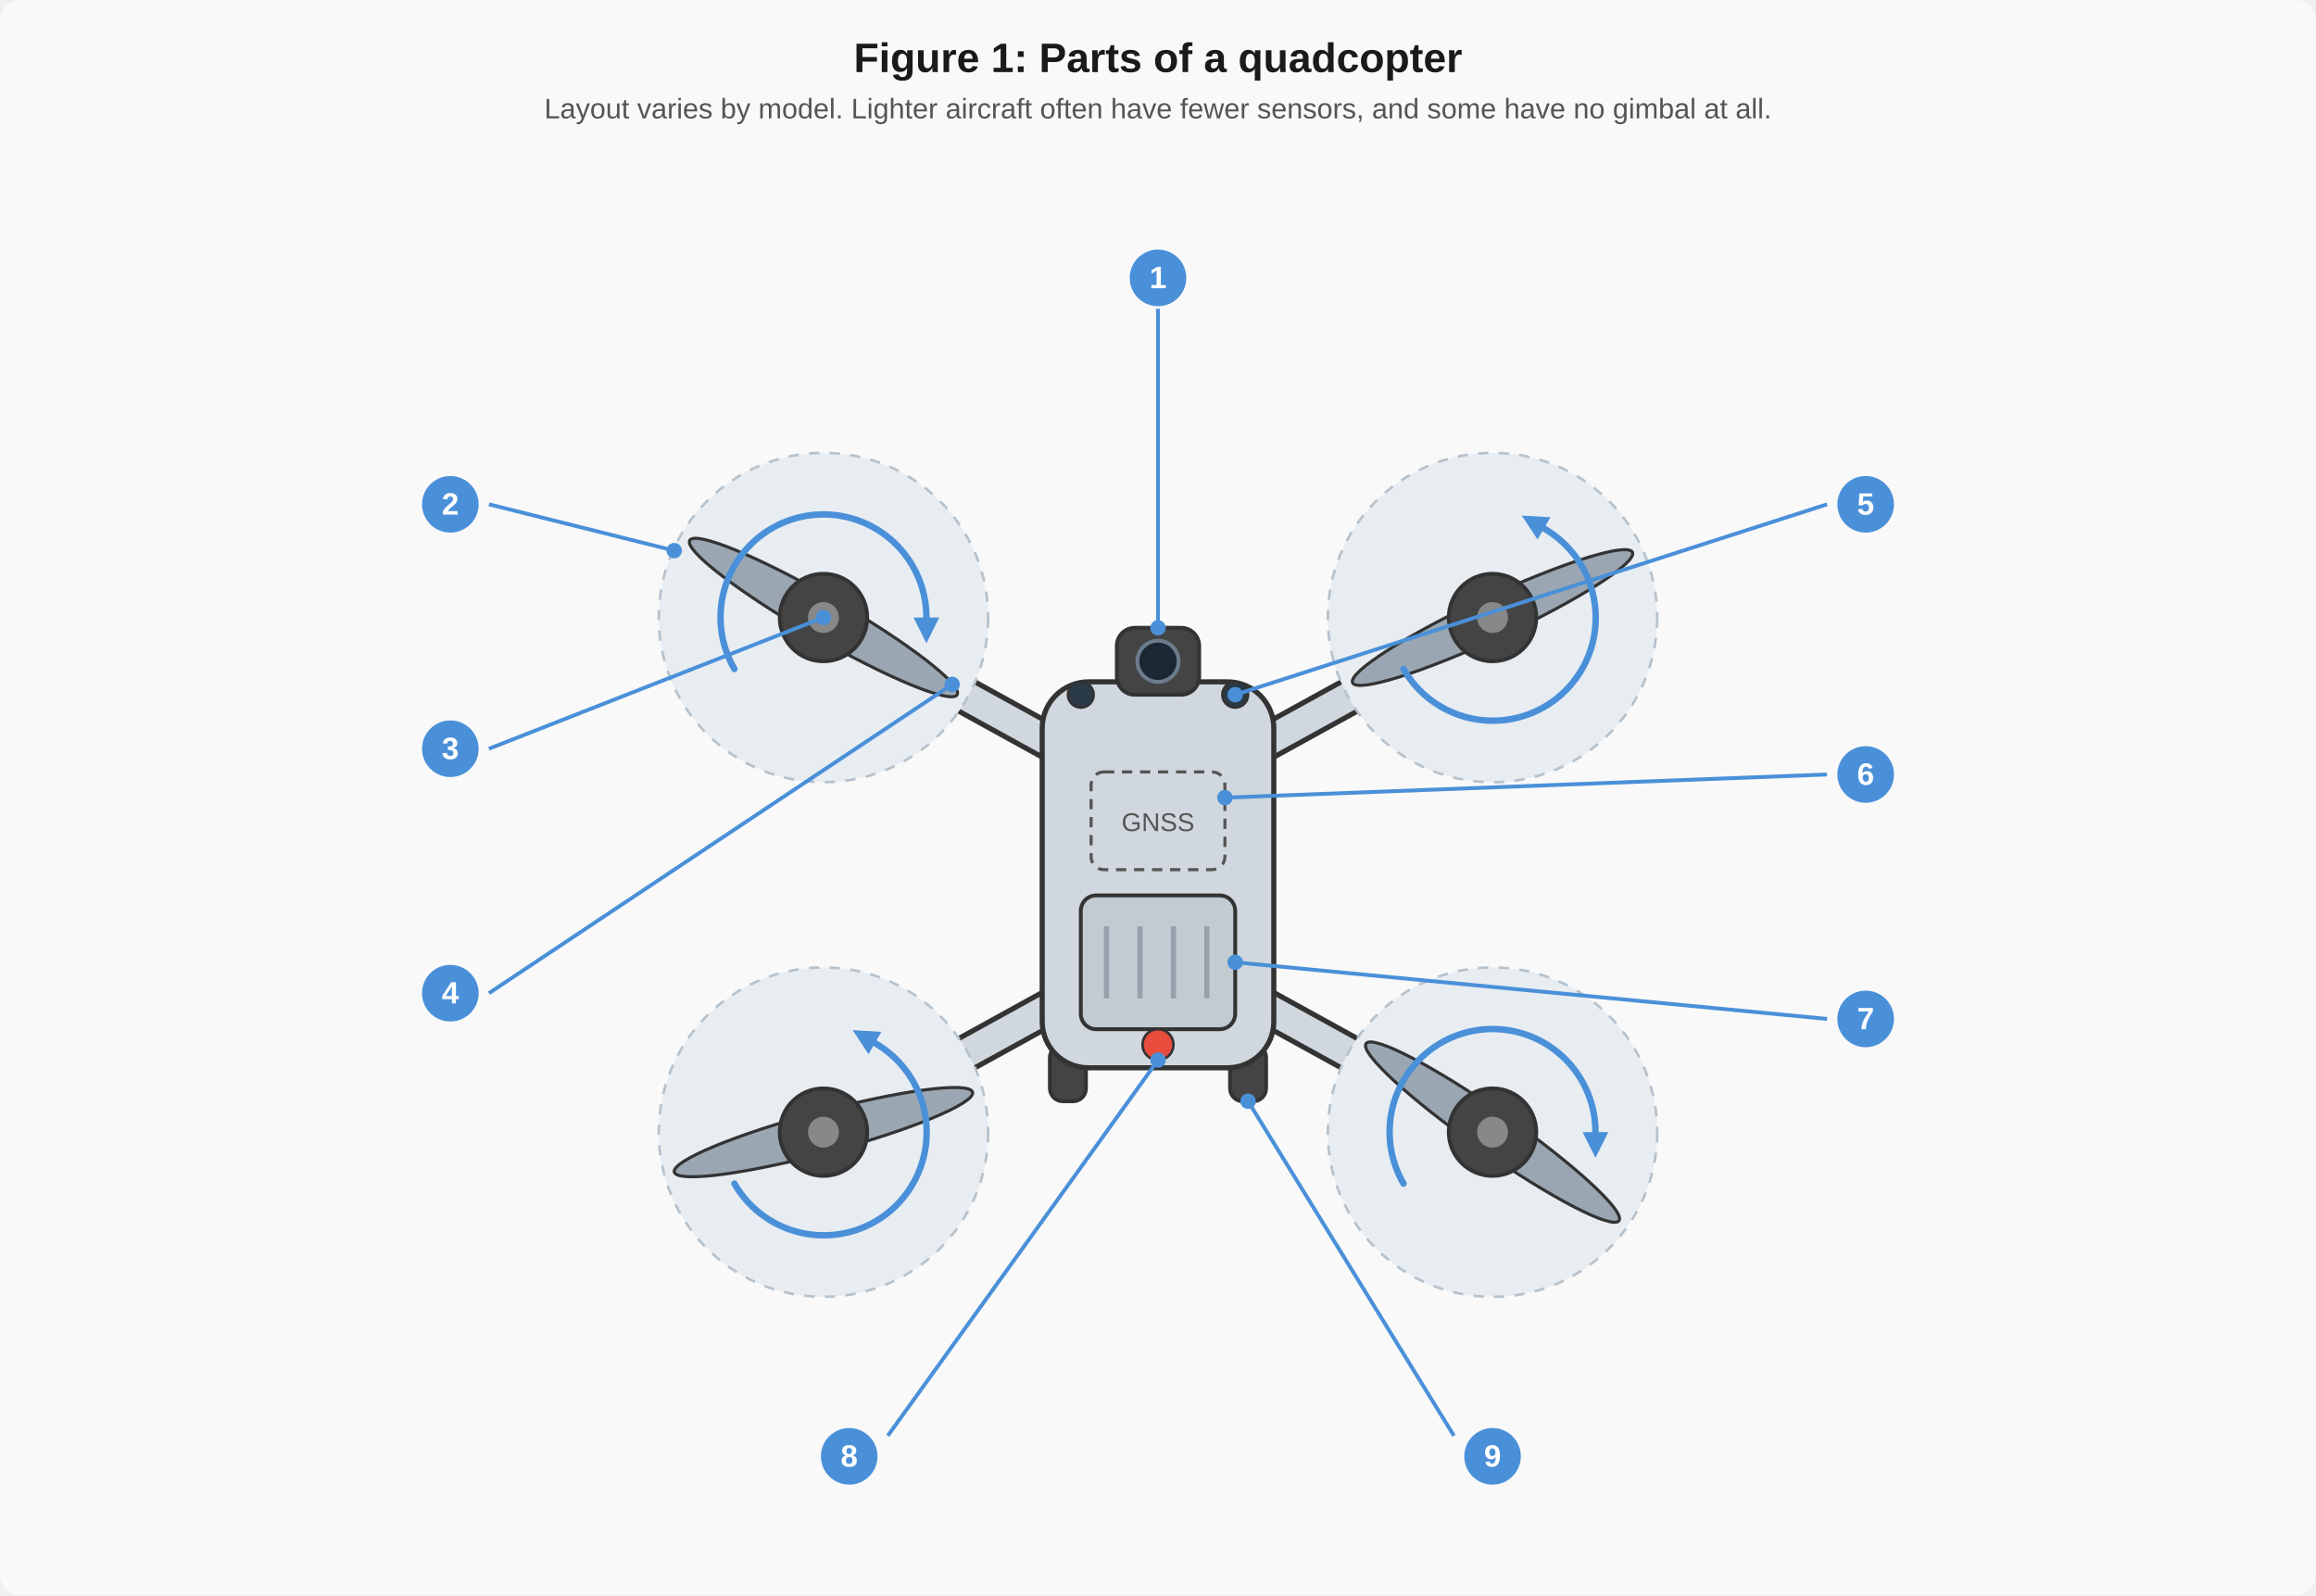
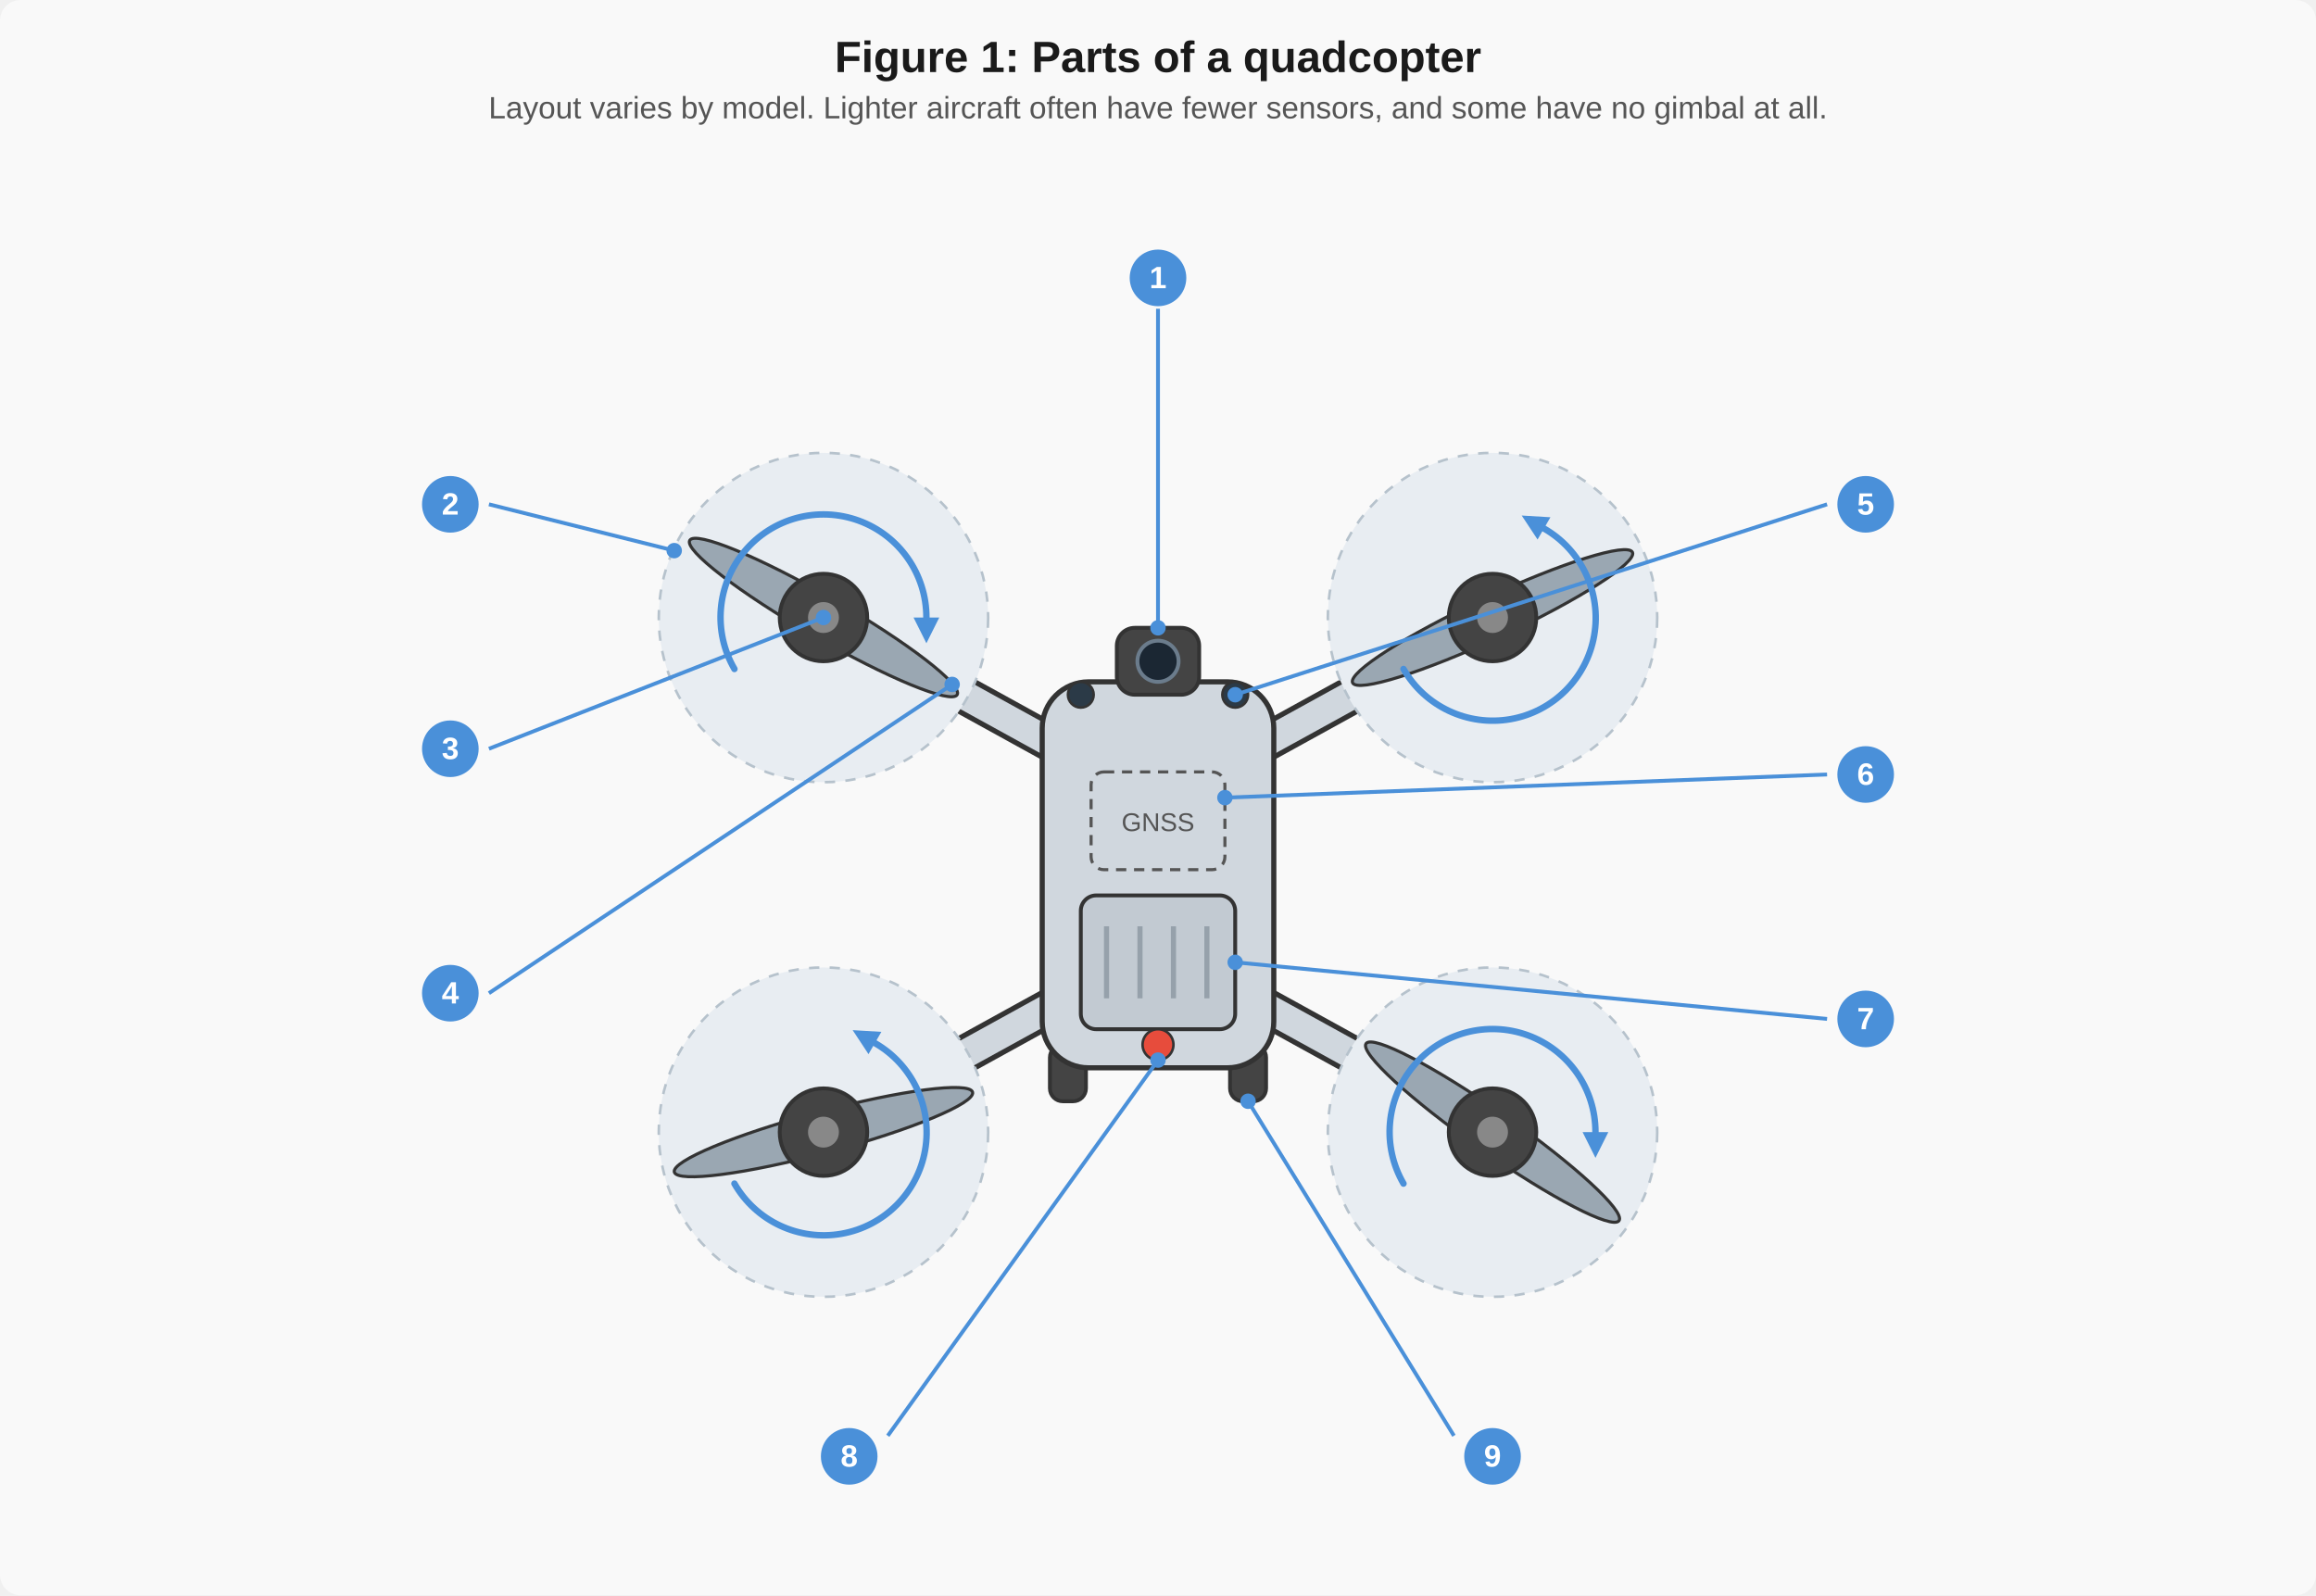
- <svg xmlns="http://www.w3.org/2000/svg" viewBox="0 0 900 620" font-family="Arial, Helvetica, sans-serif" font-size="13">
+ <svg xmlns="http://www.w3.org/2000/svg" viewBox="0 0 900 620" font-family="Arial, Helvetica, sans-serif" font-size="14">
  <rect x="0" y="0" width="900" height="620" fill="#f9f9f9" rx="8" />
-   <text x="450.0" y="28" text-anchor="middle" font-size="16" font-weight="bold" fill="#1a1a1a">Figure 1: Parts of a quadcopter</text>
-   <text x="450.0" y="46" text-anchor="middle" font-size="11" fill="#555555">Layout varies by model. Lighter aircraft often have fewer sensors, and some have no gimbal at all.</text>
+   <text x="450.0" y="28" text-anchor="middle" font-size="17" font-weight="bold" fill="#1a1a1a">Figure 1: Parts of a quadcopter</text>
+   <text x="450.0" y="46" text-anchor="middle" font-size="12" fill="#555555">Layout varies by model. Lighter aircraft often have fewer sensors, and some have no gimbal at all.</text>
  <g transform="translate(450,340)">
    <g>
      <g stroke="#333333" stroke-width="15" stroke-linecap="round">
        <line x1="-32" y1="-46" x2="-130" y2="-100" />
        <line x1="32" y1="-46" x2="130" y2="-100" />
        <line x1="-32" y1="46" x2="-130" y2="100" />
        <line x1="32" y1="46" x2="130" y2="100" />
      </g>
      <g stroke="#d0d7de" stroke-width="11" stroke-linecap="round">
        <line x1="-32" y1="-46" x2="-130" y2="-100" />
        <line x1="32" y1="-46" x2="130" y2="-100" />
        <line x1="-32" y1="46" x2="-130" y2="100" />
        <line x1="32" y1="46" x2="130" y2="100" />
      </g>
      <rect x="-42" y="66" width="14" height="22" rx="5" fill="#444444" stroke="#333333" stroke-width="1.5" />
      <rect x="28" y="66" width="14" height="22" rx="5" fill="#444444" stroke="#333333" stroke-width="1.5" />
      <g fill="#e8edf2" stroke="#b6c2cc" stroke-width="1" stroke-dasharray="4 4">
        <circle cx="-130" cy="-100" r="64" />
        <circle cx="130" cy="-100" r="64" />
        <circle cx="-130" cy="100" r="64" />
        <circle cx="130" cy="100" r="64" />
      </g>
      <g fill="#9aa7b2" stroke="#333333" stroke-width="1.2">
        <ellipse cx="0" cy="0" rx="60" ry="8" transform="translate(-130,-100) rotate(30)" />
        <ellipse cx="0" cy="0" rx="60" ry="8" transform="translate(130,-100) rotate(-25)" />
        <ellipse cx="0" cy="0" rx="60" ry="8" transform="translate(-130,100) rotate(-15)" />
        <ellipse cx="0" cy="0" rx="60" ry="8" transform="translate(130,100) rotate(35)" />
      </g>
      <circle cx="-130" cy="-100" r="17" fill="#444444" stroke="#333333" stroke-width="1.5" />
      <circle cx="-130" cy="-100" r="6" fill="#888888" />
      <circle cx="130" cy="-100" r="17" fill="#444444" stroke="#333333" stroke-width="1.5" />
      <circle cx="130" cy="-100" r="6" fill="#888888" />
      <circle cx="-130" cy="100" r="17" fill="#444444" stroke="#333333" stroke-width="1.5" />
      <circle cx="-130" cy="100" r="6" fill="#888888" />
      <circle cx="130" cy="100" r="17" fill="#444444" stroke="#333333" stroke-width="1.5" />
      <circle cx="130" cy="100" r="6" fill="#888888" />
      <rect x="-45" y="-75" width="90" height="150" rx="18" fill="#d0d7de" stroke="#333333" stroke-width="2" />
      <rect x="-26" y="-40" width="52" height="38" rx="5" fill="none" stroke="#555555" stroke-width="1.2" stroke-dasharray="4 3" />
      <text x="0" y="-17" text-anchor="middle" font-size="10" fill="#555555">GNSS</text>
      <rect x="-30" y="8" width="60" height="52" rx="6" fill="#c2cad2" stroke="#333333" stroke-width="1.5" />
      <g stroke="#96a1ab" stroke-width="2">
        <line x1="-20" y1="20" x2="-20" y2="48" />
        <line x1="-7" y1="20" x2="-7" y2="48" />
        <line x1="6" y1="20" x2="6" y2="48" />
        <line x1="19" y1="20" x2="19" y2="48" />
      </g>
      <rect x="-16" y="-96" width="32" height="26" rx="7" fill="#444444" stroke="#333333" stroke-width="1.5" />
      <circle cx="0" cy="-83" r="8" fill="#1b2733" stroke="#6b7c8c" stroke-width="1.5" />
      <circle cx="-30" cy="-70" r="5" fill="#2b3a47" stroke="#333333" stroke-width="1" />
      <circle cx="30" cy="-70" r="5" fill="#2b3a47" stroke="#333333" stroke-width="1" />
      <circle cx="0" cy="66" r="6" fill="#e74c3c" stroke="#333333" stroke-width="1" />
      <g>
        <path d="M-164.6,-80.0 A40,40 0 1,1 -90.0,-100.0" fill="none" stroke="#4a90d9" stroke-width="2.5" stroke-linecap="round" />
        <polygon points="-90.0,-90 -95.0,-100 -85.0,-100" fill="#4a90d9" />
      </g>
      <g>
        <path d="M95.4,-80.0 A40,40 0 1,0 150.0,-134.6" fill="none" stroke="#4a90d9" stroke-width="2.5" stroke-linecap="round" />
        <polygon points="141.34,-139.641 152.5,-138.971 147.5,-130.311" fill="#4a90d9" />
      </g>
      <g>
        <path d="M-164.6,120.0 A40,40 0 1,0 -110.0,65.4" fill="none" stroke="#4a90d9" stroke-width="2.5" stroke-linecap="round" />
        <polygon points="-118.66,60.359 -107.5,61.029 -112.5,69.689" fill="#4a90d9" />
      </g>
      <g>
        <path d="M95.4,120.0 A40,40 0 1,1 170.0,100.0" fill="none" stroke="#4a90d9" stroke-width="2.5" stroke-linecap="round" />
        <polygon points="170.0,110 165.0,100 175.0,100" fill="#4a90d9" />
      </g>
    </g>
  </g>
  <g>
    <g stroke="#4a90d9" stroke-width="1.5" fill="none">
      <line x1="450" y1="120" x2="450" y2="244" />
      <line x1="190" y1="196" x2="262" y2="214" />
      <line x1="190" y1="291" x2="320" y2="240" />
      <line x1="190" y1="386" x2="370" y2="266" />
      <line x1="710" y1="196" x2="480" y2="270" />
      <line x1="710" y1="301" x2="476" y2="310" />
      <line x1="710" y1="396" x2="480" y2="374" />
      <line x1="345" y1="558" x2="450" y2="412" />
      <line x1="565" y1="558" x2="485" y2="428" />
    </g>
    <g fill="#4a90d9">
      <circle cx="450" cy="244" r="3" />
      <circle cx="262" cy="214" r="3" />
      <circle cx="320" cy="240" r="3" />
      <circle cx="370" cy="266" r="3" />
      <circle cx="480" cy="270" r="3" />
      <circle cx="476" cy="310" r="3" />
      <circle cx="480" cy="374" r="3" />
      <circle cx="450" cy="412" r="3" />
      <circle cx="485" cy="428" r="3" />
    </g>
  </g>
  <g id="numbers">
    <g transform="translate(450,108)">
      <circle cx="0" cy="0" r="11" fill="#4a90d9" />
      <text x="0" y="4" text-anchor="middle" font-size="12" font-weight="bold" fill="#ffffff">1</text>
    </g>
    <g transform="translate(175,196)">
      <circle cx="0" cy="0" r="11" fill="#4a90d9" />
      <text x="0" y="4" text-anchor="middle" font-size="12" font-weight="bold" fill="#ffffff">2</text>
    </g>
    <g transform="translate(175,291)">
      <circle cx="0" cy="0" r="11" fill="#4a90d9" />
      <text x="0" y="4" text-anchor="middle" font-size="12" font-weight="bold" fill="#ffffff">3</text>
    </g>
    <g transform="translate(175,386)">
      <circle cx="0" cy="0" r="11" fill="#4a90d9" />
      <text x="0" y="4" text-anchor="middle" font-size="12" font-weight="bold" fill="#ffffff">4</text>
    </g>
    <g transform="translate(725,196)">
      <circle cx="0" cy="0" r="11" fill="#4a90d9" />
      <text x="0" y="4" text-anchor="middle" font-size="12" font-weight="bold" fill="#ffffff">5</text>
    </g>
    <g transform="translate(725,301)">
      <circle cx="0" cy="0" r="11" fill="#4a90d9" />
      <text x="0" y="4" text-anchor="middle" font-size="12" font-weight="bold" fill="#ffffff">6</text>
    </g>
    <g transform="translate(725,396)">
      <circle cx="0" cy="0" r="11" fill="#4a90d9" />
      <text x="0" y="4" text-anchor="middle" font-size="12" font-weight="bold" fill="#ffffff">7</text>
    </g>
    <g transform="translate(330,566)">
      <circle cx="0" cy="0" r="11" fill="#4a90d9" />
      <text x="0" y="4" text-anchor="middle" font-size="12" font-weight="bold" fill="#ffffff">8</text>
    </g>
    <g transform="translate(580,566)">
      <circle cx="0" cy="0" r="11" fill="#4a90d9" />
      <text x="0" y="4" text-anchor="middle" font-size="12" font-weight="bold" fill="#ffffff">9</text>
    </g>
  </g>
</svg>
